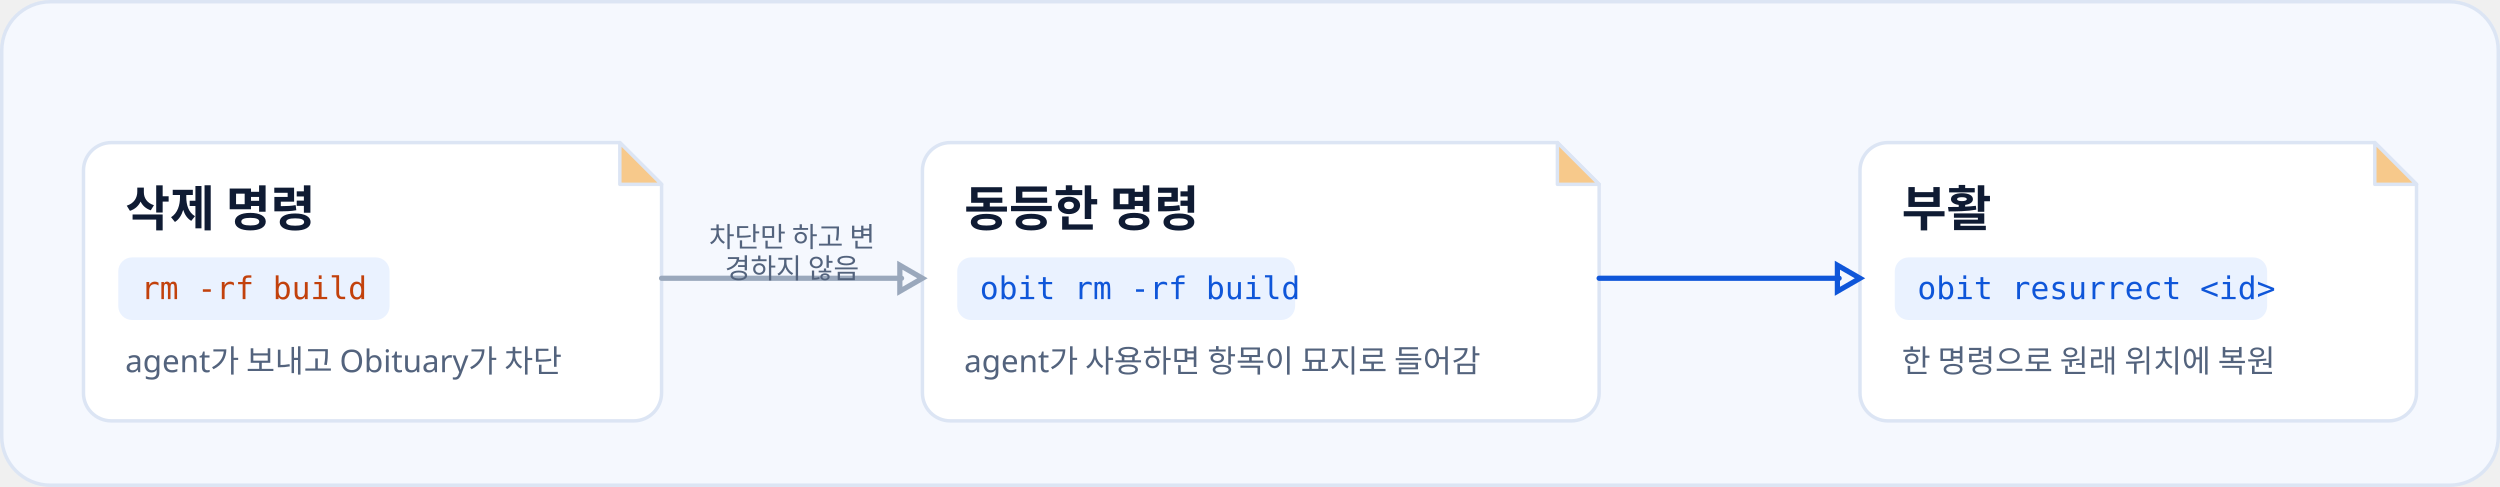
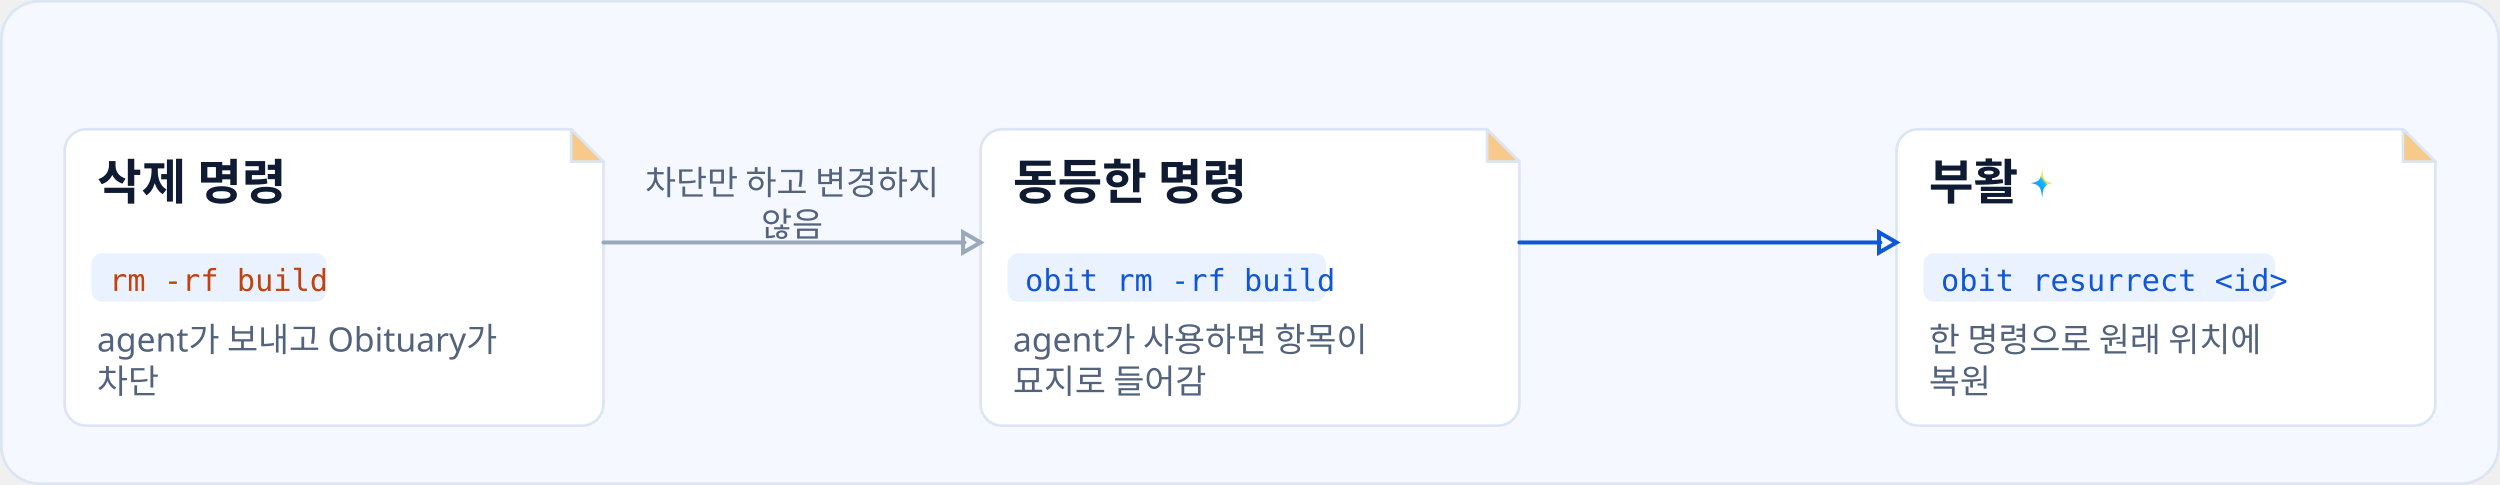
- <svg xmlns="http://www.w3.org/2000/svg" width="1437.5" height="280" viewBox="0 0 1437.5 280" role="img" aria-labelledby="title desc">
-   <rect x="1" y="1" width="1435.5" height="278" rx="28" fill="#F5F8FE" stroke="#DCE5F4" stroke-width="2" />
+ <svg xmlns="http://www.w3.org/2000/svg" width="1856" height="360" viewBox="0 0 1856 360" role="img" aria-labelledby="title desc">
+   <defs>
+     <linearGradient id="spark" x1="0" y1="1" x2="1" y2="0">
+       <stop stop-color="#0876FF" />
+       <stop offset=".55" stop-color="#16B8FA" />
+       <stop offset=".62" stop-color="#FFE052" />
+       <stop offset="1" stop-color="#FFB329" />
+     </linearGradient>
+   </defs>
+   <rect x="1" y="1" width="1854" height="358" rx="28" fill="#F5F8FE" stroke="#DCE5F4" stroke-width="2" />
  <g font-family="-apple-system, BlinkMacSystemFont, 'Segoe UI', 'Noto Sans', 'Noto Sans CJK SC', 'Noto Sans CJK TC', 'Noto Sans JP', 'Noto Sans KR', 'Noto Sans Cyrillic', 'Microsoft YaHei', 'PingFang SC', 'Hiragino Sans', 'Malgun Gothic', sans-serif">
-     <path d="M64 82H356.4L380.4 106V226A16 16 0 0 1 364.4 242H64A16 16 0 0 1 48 226V98A16 16 0 0 1 64 82Z" fill="#FFFFFF" stroke="#DCE5F4" stroke-width="2" />
-     <path d="M356.4 82V106H380.4Z" fill="#F7C98B" stroke="#DCE5F4" stroke-width="2" stroke-linejoin="round" />
-     <text x="72" y="130" font-family="-apple-system, BlinkMacSystemFont, 'Segoe UI', 'Noto Sans', 'Noto Sans CJK SC', 'Noto Sans CJK TC', 'Noto Sans JP', 'Noto Sans KR', 'Noto Sans Cyrillic', 'Microsoft YaHei', 'PingFang SC', 'Hiragino Sans', 'Malgun Gothic', sans-serif" font-size="28" fill="#0F1B33" font-weight="700" id="guard_title">삭제 명령</text>
-     <rect x="68" y="148" width="156" height="36" rx="8" fill="#EAF2FF" />
-     <text x="81" y="172" font-family="ui-monospace, 'Cascadia Code', 'SF Mono', Consolas, monospace" font-size="18" fill="#C2410C">rm -rf build</text>
-     <text x="72" y="214" font-family="-apple-system, BlinkMacSystemFont, 'Segoe UI', 'Noto Sans', 'Noto Sans CJK SC', 'Noto Sans CJK TC', 'Noto Sans JP', 'Noto Sans KR', 'Noto Sans Cyrillic', 'Microsoft YaHei', 'PingFang SC', 'Hiragino Sans', 'Malgun Gothic', sans-serif" font-size="18" fill="#53637D" id="guard_first">agent가 보내고 Obituary가 차단</text>
-     <path d="M546.4 82H895.5L919.5 106V226A16 16 0 0 1 903.5 242H546.4A16 16 0 0 1 530.4 226V98A16 16 0 0 1 546.4 82Z" fill="#FFFFFF" stroke="#DCE5F4" stroke-width="2" />
-     <path d="M895.5 82V106H919.5Z" fill="#F7C98B" stroke="#DCE5F4" stroke-width="2" stroke-linejoin="round" />
-     <text x="554.4" y="130" font-family="-apple-system, BlinkMacSystemFont, 'Segoe UI', 'Noto Sans', 'Noto Sans CJK SC', 'Noto Sans CJK TC', 'Noto Sans JP', 'Noto Sans KR', 'Noto Sans Cyrillic', 'Microsoft YaHei', 'PingFang SC', 'Hiragino Sans', 'Malgun Gothic', sans-serif" font-size="28" fill="#0F1B33" font-weight="700" id="guard_equiv">동등한 명령</text>
-     <rect x="550.4" y="148" width="194.3" height="36" rx="8" fill="#EAF2FF" />
-     <text x="563.4" y="172" font-family="ui-monospace, 'Cascadia Code', 'SF Mono', Consolas, monospace" font-size="18" fill="#0F56D9">obit rm -rf build</text>
-     <text x="554.4" y="214" font-family="-apple-system, BlinkMacSystemFont, 'Segoe UI', 'Noto Sans', 'Noto Sans CJK SC', 'Noto Sans CJK TC', 'Noto Sans JP', 'Noto Sans KR', 'Noto Sans Cyrillic', 'Microsoft YaHei', 'PingFang SC', 'Hiragino Sans', 'Malgun Gothic', sans-serif" font-size="18" fill="#53637D" id="guard_second">agent가 사용하면 항목이 묘지로 들어감</text>
-     <path d="M1085.5 82H1365.5L1389.5 106V226A16 16 0 0 1 1373.5 242H1085.5A16 16 0 0 1 1069.5 226V98A16 16 0 0 1 1085.5 82Z" fill="#FFFFFF" stroke="#DCE5F4" stroke-width="2" />
-     <path d="M1365.5 82V106H1389.5Z" fill="#F7C98B" stroke="#DCE5F4" stroke-width="2" stroke-linejoin="round" />
-     <text x="1093.5" y="130" font-family="-apple-system, BlinkMacSystemFont, 'Segoe UI', 'Noto Sans', 'Noto Sans CJK SC', 'Noto Sans CJK TC', 'Noto Sans JP', 'Noto Sans KR', 'Noto Sans Cyrillic', 'Microsoft YaHei', 'PingFang SC', 'Hiragino Sans', 'Malgun Gothic', sans-serif" font-size="28" fill="#0F1B33" font-weight="700" id="guard_res">부활</text>
-     <path id="guard-star" d="M17.6 9.4c.3 5.3 1.2 6.5 5.2 7-4 .6-4.9 2-5.2 7.1-.6-5.1-1.3-6.4-5.5-7.1 4.2-.6 4.9-1.8 5.5-7Z" fill="url(#spark)" transform="translate(1161.5 119) scale(1.55) translate(-17.5 -16.45)" />
-     <rect x="1089.5" y="148" width="214.1" height="36" rx="8" fill="#EAF2FF" />
-     <text x="1102.5" y="172" font-family="ui-monospace, 'Cascadia Code', 'SF Mono', Consolas, monospace" font-size="18" fill="#0F56D9">obit resurrect &lt;id&gt;</text>
-     <text x="1093.5" y="214" font-family="-apple-system, BlinkMacSystemFont, 'Segoe UI', 'Noto Sans', 'Noto Sans CJK SC', 'Noto Sans CJK TC', 'Noto Sans JP', 'Noto Sans KR', 'Noto Sans Cyrillic', 'Microsoft YaHei', 'PingFang SC', 'Hiragino Sans', 'Malgun Gothic', sans-serif" font-size="18" fill="#53637D" id="guard_res_note">한 명령으로 원래 위치에 복원</text>
-     <path d="M380.4 160H518.4M530.4 160l-13 -7.5v15Z" stroke="#9AA8BC" stroke-width="3" stroke-linecap="round" fill="none" />
-     <text x="455.4" y="142" font-family="-apple-system, BlinkMacSystemFont, 'Segoe UI', 'Noto Sans', 'Noto Sans CJK SC', 'Noto Sans CJK TC', 'Noto Sans JP', 'Noto Sans KR', 'Noto Sans Cyrillic', 'Microsoft YaHei', 'PingFang SC', 'Hiragino Sans', 'Malgun Gothic', sans-serif" font-size="16" fill="#53637D" text-anchor="middle">차단만 하고 변</text>
-     <text x="455.4" y="160" font-family="-apple-system, BlinkMacSystemFont, 'Segoe UI', 'Noto Sans', 'Noto Sans CJK SC', 'Noto Sans CJK TC', 'Noto Sans JP', 'Noto Sans KR', 'Noto Sans Cyrillic', 'Microsoft YaHei', 'PingFang SC', 'Hiragino Sans', 'Malgun Gothic', sans-serif" font-size="16" fill="#53637D" text-anchor="middle">경하지 않음</text>
-     <path d="M919.5 160H1057.5M1069.5 160l-13 -7.5v15Z" stroke="#0F56D9" stroke-width="3" stroke-linecap="round" fill="none" />
+     <path d="M64 96H424L448 120V300A16 16 0 0 1 432 316H64A16 16 0 0 1 48 300V112A16 16 0 0 1 64 96Z" fill="#FFFFFF" stroke="#DCE5F4" stroke-width="2" />
+     <path d="M424 96V120H448Z" fill="#F7C98B" stroke="#DCE5F4" stroke-width="2" stroke-linejoin="round" />
+     <text x="72" y="148" font-family="-apple-system, BlinkMacSystemFont, 'Segoe UI', 'Noto Sans', 'Noto Sans CJK SC', 'Noto Sans CJK TC', 'Noto Sans JP', 'Noto Sans KR', 'Noto Sans Cyrillic', 'Microsoft YaHei', 'PingFang SC', 'Hiragino Sans', 'Malgun Gothic', sans-serif" font-size="36.0" fill="#0F1B33" font-weight="700" id="guard_title">삭제 명령</text>
+     <rect x="68" y="188" width="174.5" height="36" rx="8" fill="#EAF2FF" />
+     <text x="81" y="216" font-family="ui-monospace, 'Cascadia Code', 'SF Mono', Consolas, monospace" font-size="22.5" fill="#C2410C">rm -rf build</text>
+     <text x="72" y="261" font-family="-apple-system, BlinkMacSystemFont, 'Segoe UI', 'Noto Sans', 'Noto Sans CJK SC', 'Noto Sans CJK TC', 'Noto Sans JP', 'Noto Sans KR', 'Noto Sans Cyrillic', 'Microsoft YaHei', 'PingFang SC', 'Hiragino Sans', 'Malgun Gothic', sans-serif" font-size="25.0" fill="#53637D" id="guard_first">agent가 보내고 Obituary가</text>
+     <text x="72" y="292" font-family="-apple-system, BlinkMacSystemFont, 'Segoe UI', 'Noto Sans', 'Noto Sans CJK SC', 'Noto Sans CJK TC', 'Noto Sans JP', 'Noto Sans KR', 'Noto Sans Cyrillic', 'Microsoft YaHei', 'PingFang SC', 'Hiragino Sans', 'Malgun Gothic', sans-serif" font-size="25.0" fill="#53637D" id="guard_first">차단</text>
+     <path d="M744 96H1104L1128 120V300A16 16 0 0 1 1112 316H744A16 16 0 0 1 728 300V112A16 16 0 0 1 744 96Z" fill="#FFFFFF" stroke="#DCE5F4" stroke-width="2" />
+     <path d="M1104 96V120H1128Z" fill="#F7C98B" stroke="#DCE5F4" stroke-width="2" stroke-linejoin="round" />
+     <text x="752" y="148" font-family="-apple-system, BlinkMacSystemFont, 'Segoe UI', 'Noto Sans', 'Noto Sans CJK SC', 'Noto Sans CJK TC', 'Noto Sans JP', 'Noto Sans KR', 'Noto Sans Cyrillic', 'Microsoft YaHei', 'PingFang SC', 'Hiragino Sans', 'Malgun Gothic', sans-serif" font-size="36.0" fill="#0F1B33" font-weight="700" id="guard_equiv">동등한 명령</text>
+     <rect x="748" y="188" width="236.375" height="36" rx="8" fill="#EAF2FF" />
+     <text x="761" y="216" font-family="ui-monospace, 'Cascadia Code', 'SF Mono', Consolas, monospace" font-size="22.5" fill="#0F56D9">obit rm -rf build</text>
+     <text x="752" y="261" font-family="-apple-system, BlinkMacSystemFont, 'Segoe UI', 'Noto Sans', 'Noto Sans CJK SC', 'Noto Sans CJK TC', 'Noto Sans JP', 'Noto Sans KR', 'Noto Sans Cyrillic', 'Microsoft YaHei', 'PingFang SC', 'Hiragino Sans', 'Malgun Gothic', sans-serif" font-size="25.0" fill="#53637D" id="guard_second">agent가 사용하면 항목이</text>
+     <text x="752" y="292" font-family="-apple-system, BlinkMacSystemFont, 'Segoe UI', 'Noto Sans', 'Noto Sans CJK SC', 'Noto Sans CJK TC', 'Noto Sans JP', 'Noto Sans KR', 'Noto Sans Cyrillic', 'Microsoft YaHei', 'PingFang SC', 'Hiragino Sans', 'Malgun Gothic', sans-serif" font-size="25.0" fill="#53637D" id="guard_second">묘지로 들어감</text>
+     <path d="M1424 96H1784L1808 120V300A16 16 0 0 1 1792 316H1424A16 16 0 0 1 1408 300V112A16 16 0 0 1 1424 96Z" fill="#FFFFFF" stroke="#DCE5F4" stroke-width="2" />
+     <path d="M1784 96V120H1808Z" fill="#F7C98B" stroke="#DCE5F4" stroke-width="2" stroke-linejoin="round" />
+     <text x="1432" y="148" font-family="-apple-system, BlinkMacSystemFont, 'Segoe UI', 'Noto Sans', 'Noto Sans CJK SC', 'Noto Sans CJK TC', 'Noto Sans JP', 'Noto Sans KR', 'Noto Sans Cyrillic', 'Microsoft YaHei', 'PingFang SC', 'Hiragino Sans', 'Malgun Gothic', sans-serif" font-size="36.0" fill="#0F1B33" font-weight="700" id="guard_res">부활</text>
+     <path id="guard-star" d="M17.6 9.4c.3 5.3 1.2 6.5 5.2 7-4 .6-4.9 2-5.2 7.1-.6-5.1-1.3-6.4-5.5-7.1 4.2-.6 4.9-1.8 5.5-7Z" fill="url(#spark)" transform="translate(1516.0 136) scale(1.55) translate(-17.5 -16.45)" />
+     <rect x="1428" y="188" width="261.125" height="36" rx="8" fill="#EAF2FF" />
+     <text x="1441" y="216" font-family="ui-monospace, 'Cascadia Code', 'SF Mono', Consolas, monospace" font-size="22.5" fill="#0F56D9">obit resurrect &lt;id&gt;</text>
+     <text x="1432" y="261" font-family="-apple-system, BlinkMacSystemFont, 'Segoe UI', 'Noto Sans', 'Noto Sans CJK SC', 'Noto Sans CJK TC', 'Noto Sans JP', 'Noto Sans KR', 'Noto Sans Cyrillic', 'Microsoft YaHei', 'PingFang SC', 'Hiragino Sans', 'Malgun Gothic', sans-serif" font-size="25.0" fill="#53637D" id="guard_res_note">한 명령으로 원래 위치에</text>
+     <text x="1432" y="292" font-family="-apple-system, BlinkMacSystemFont, 'Segoe UI', 'Noto Sans', 'Noto Sans CJK SC', 'Noto Sans CJK TC', 'Noto Sans JP', 'Noto Sans KR', 'Noto Sans Cyrillic', 'Microsoft YaHei', 'PingFang SC', 'Hiragino Sans', 'Malgun Gothic', sans-serif" font-size="25.0" fill="#53637D" id="guard_res_note">복원</text>
+     <path d="M448 180H716M728 180l-13 -7.5v15Z" stroke="#9AA8BC" stroke-width="3" stroke-linecap="round" fill="none" />
+     <text x="588.0" y="144.5" font-family="-apple-system, BlinkMacSystemFont, 'Segoe UI', 'Noto Sans', 'Noto Sans CJK SC', 'Noto Sans CJK TC', 'Noto Sans JP', 'Noto Sans KR', 'Noto Sans Cyrillic', 'Microsoft YaHei', 'PingFang SC', 'Hiragino Sans', 'Malgun Gothic', sans-serif" font-size="25.0" fill="#53637D" text-anchor="middle">차단만 하고 변경하지</text>
+     <text x="588.0" y="175.5" font-family="-apple-system, BlinkMacSystemFont, 'Segoe UI', 'Noto Sans', 'Noto Sans CJK SC', 'Noto Sans CJK TC', 'Noto Sans JP', 'Noto Sans KR', 'Noto Sans Cyrillic', 'Microsoft YaHei', 'PingFang SC', 'Hiragino Sans', 'Malgun Gothic', sans-serif" font-size="25.0" fill="#53637D" text-anchor="middle">않음</text>
+     <path d="M1128 180H1396M1408 180l-13 -7.5v15Z" stroke="#0F56D9" stroke-width="3" stroke-linecap="round" fill="none" />
  </g>
</svg>
